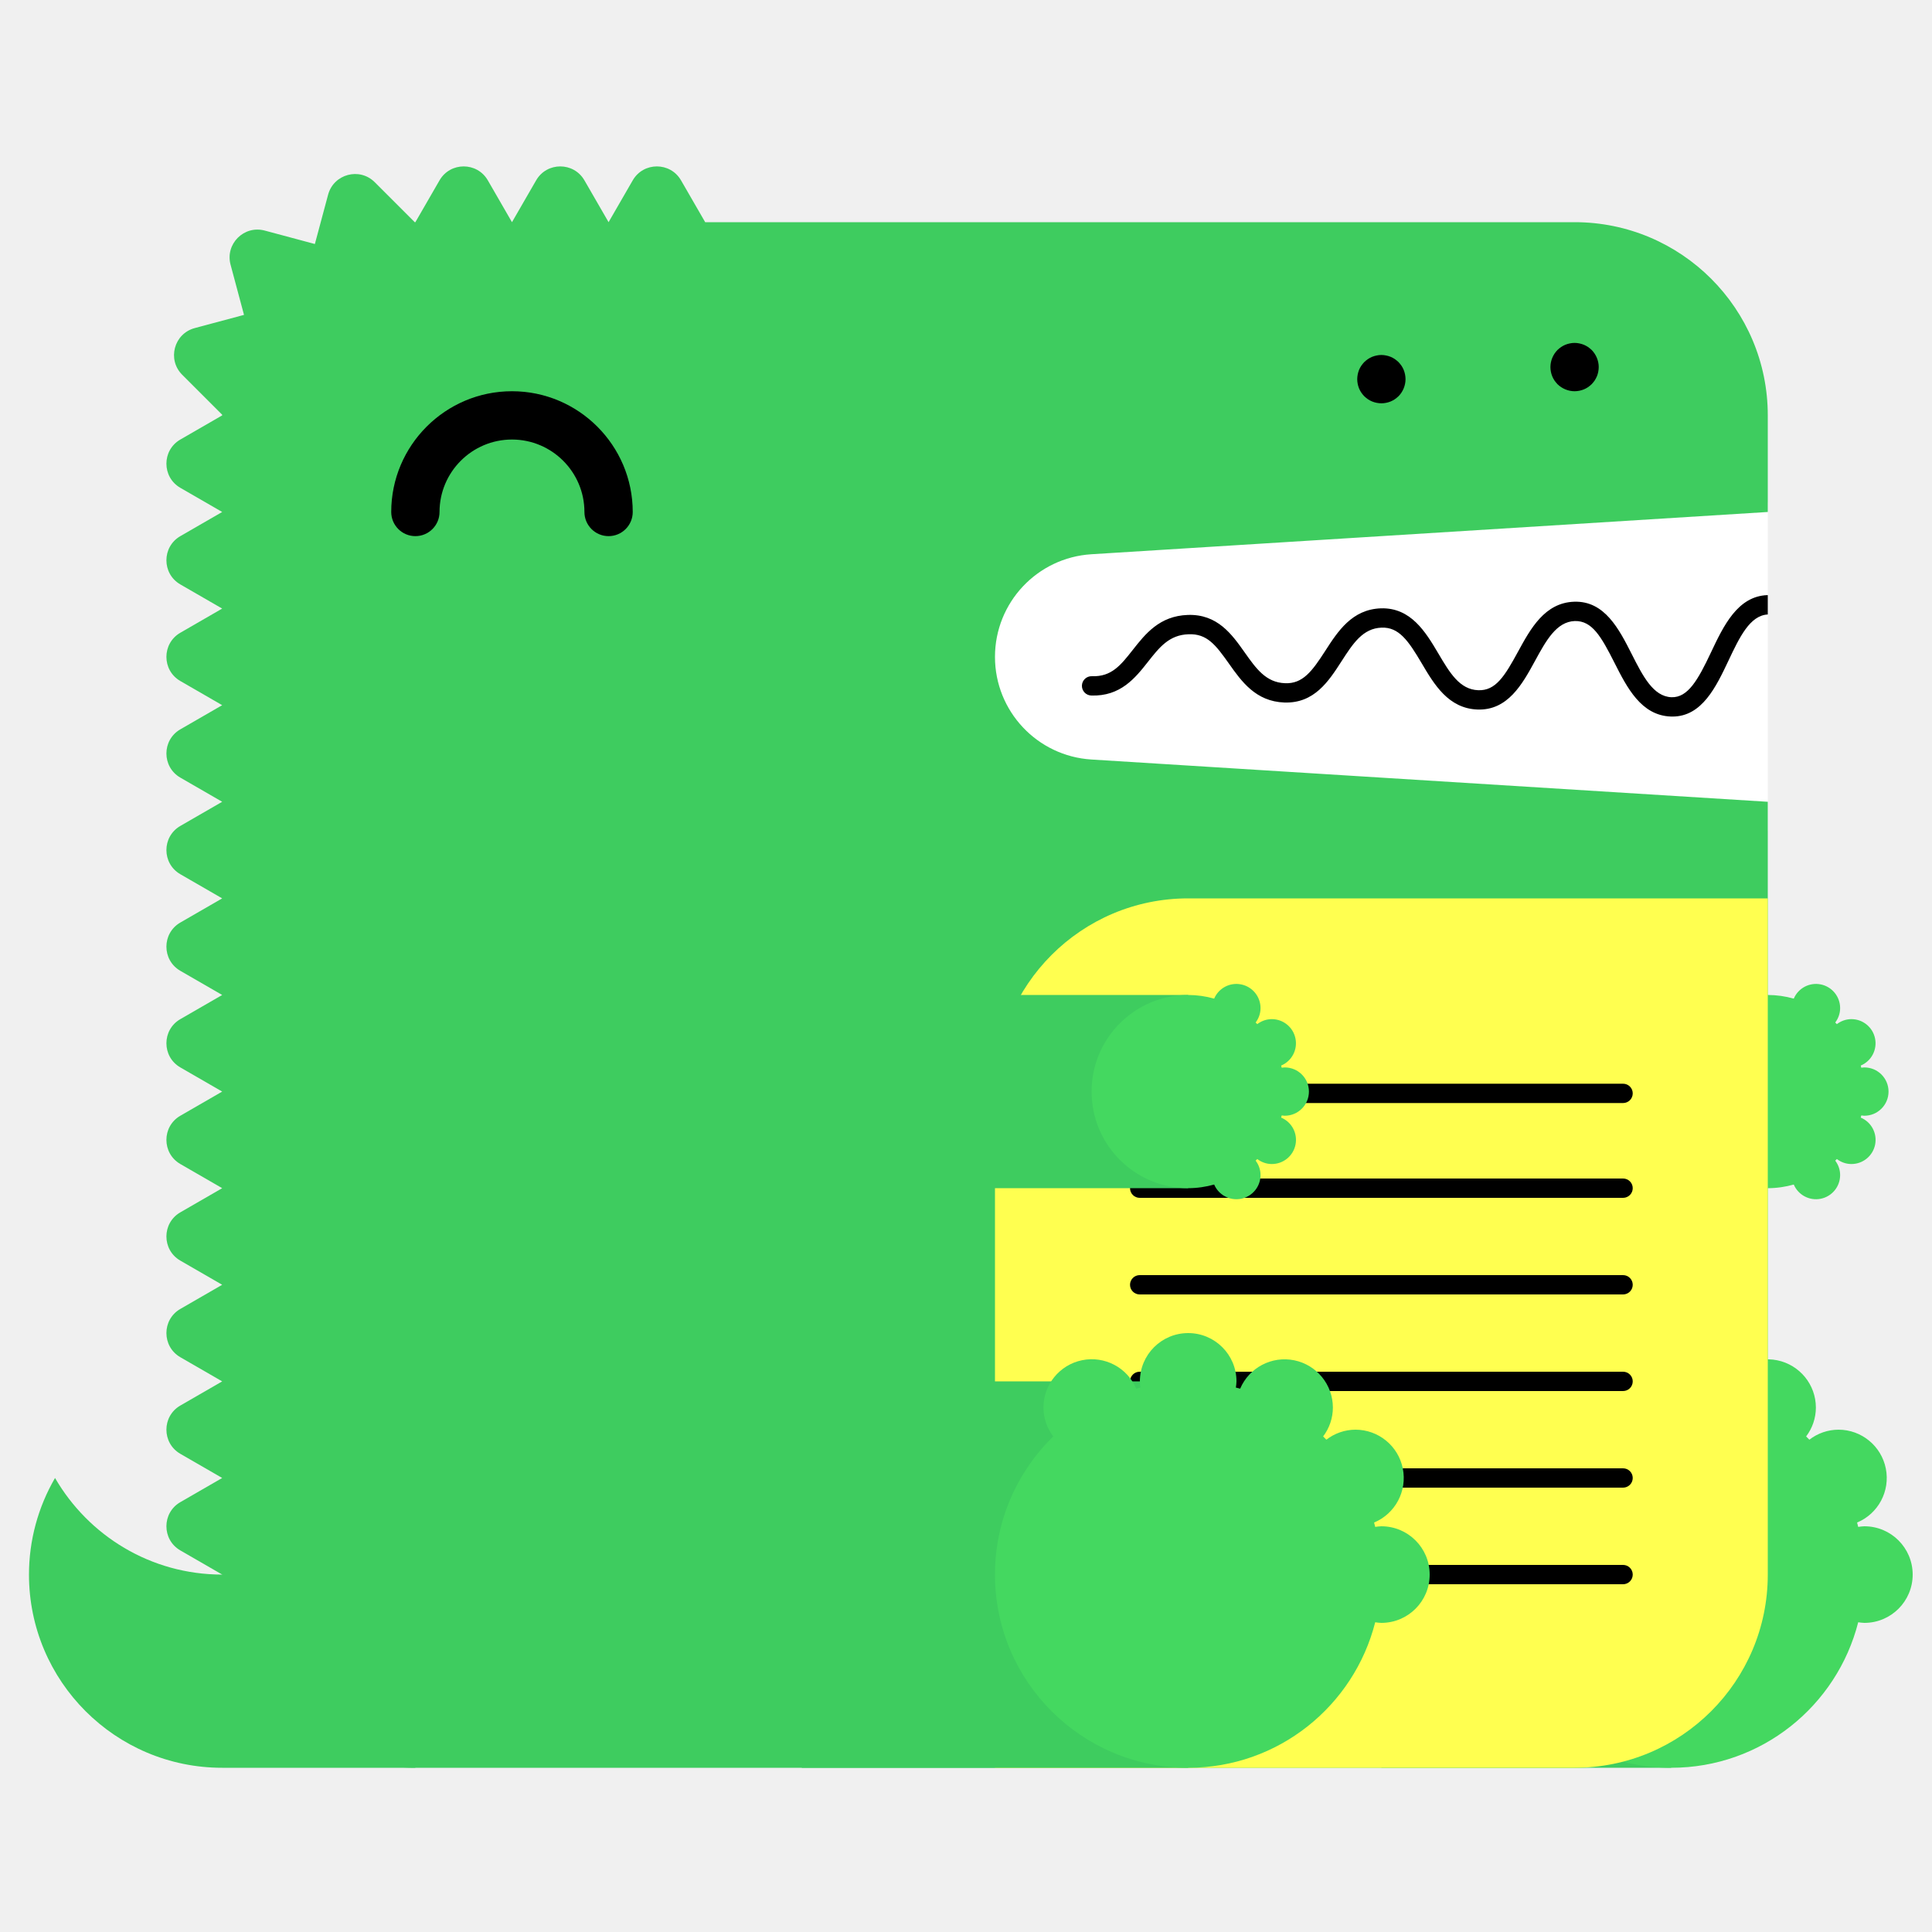
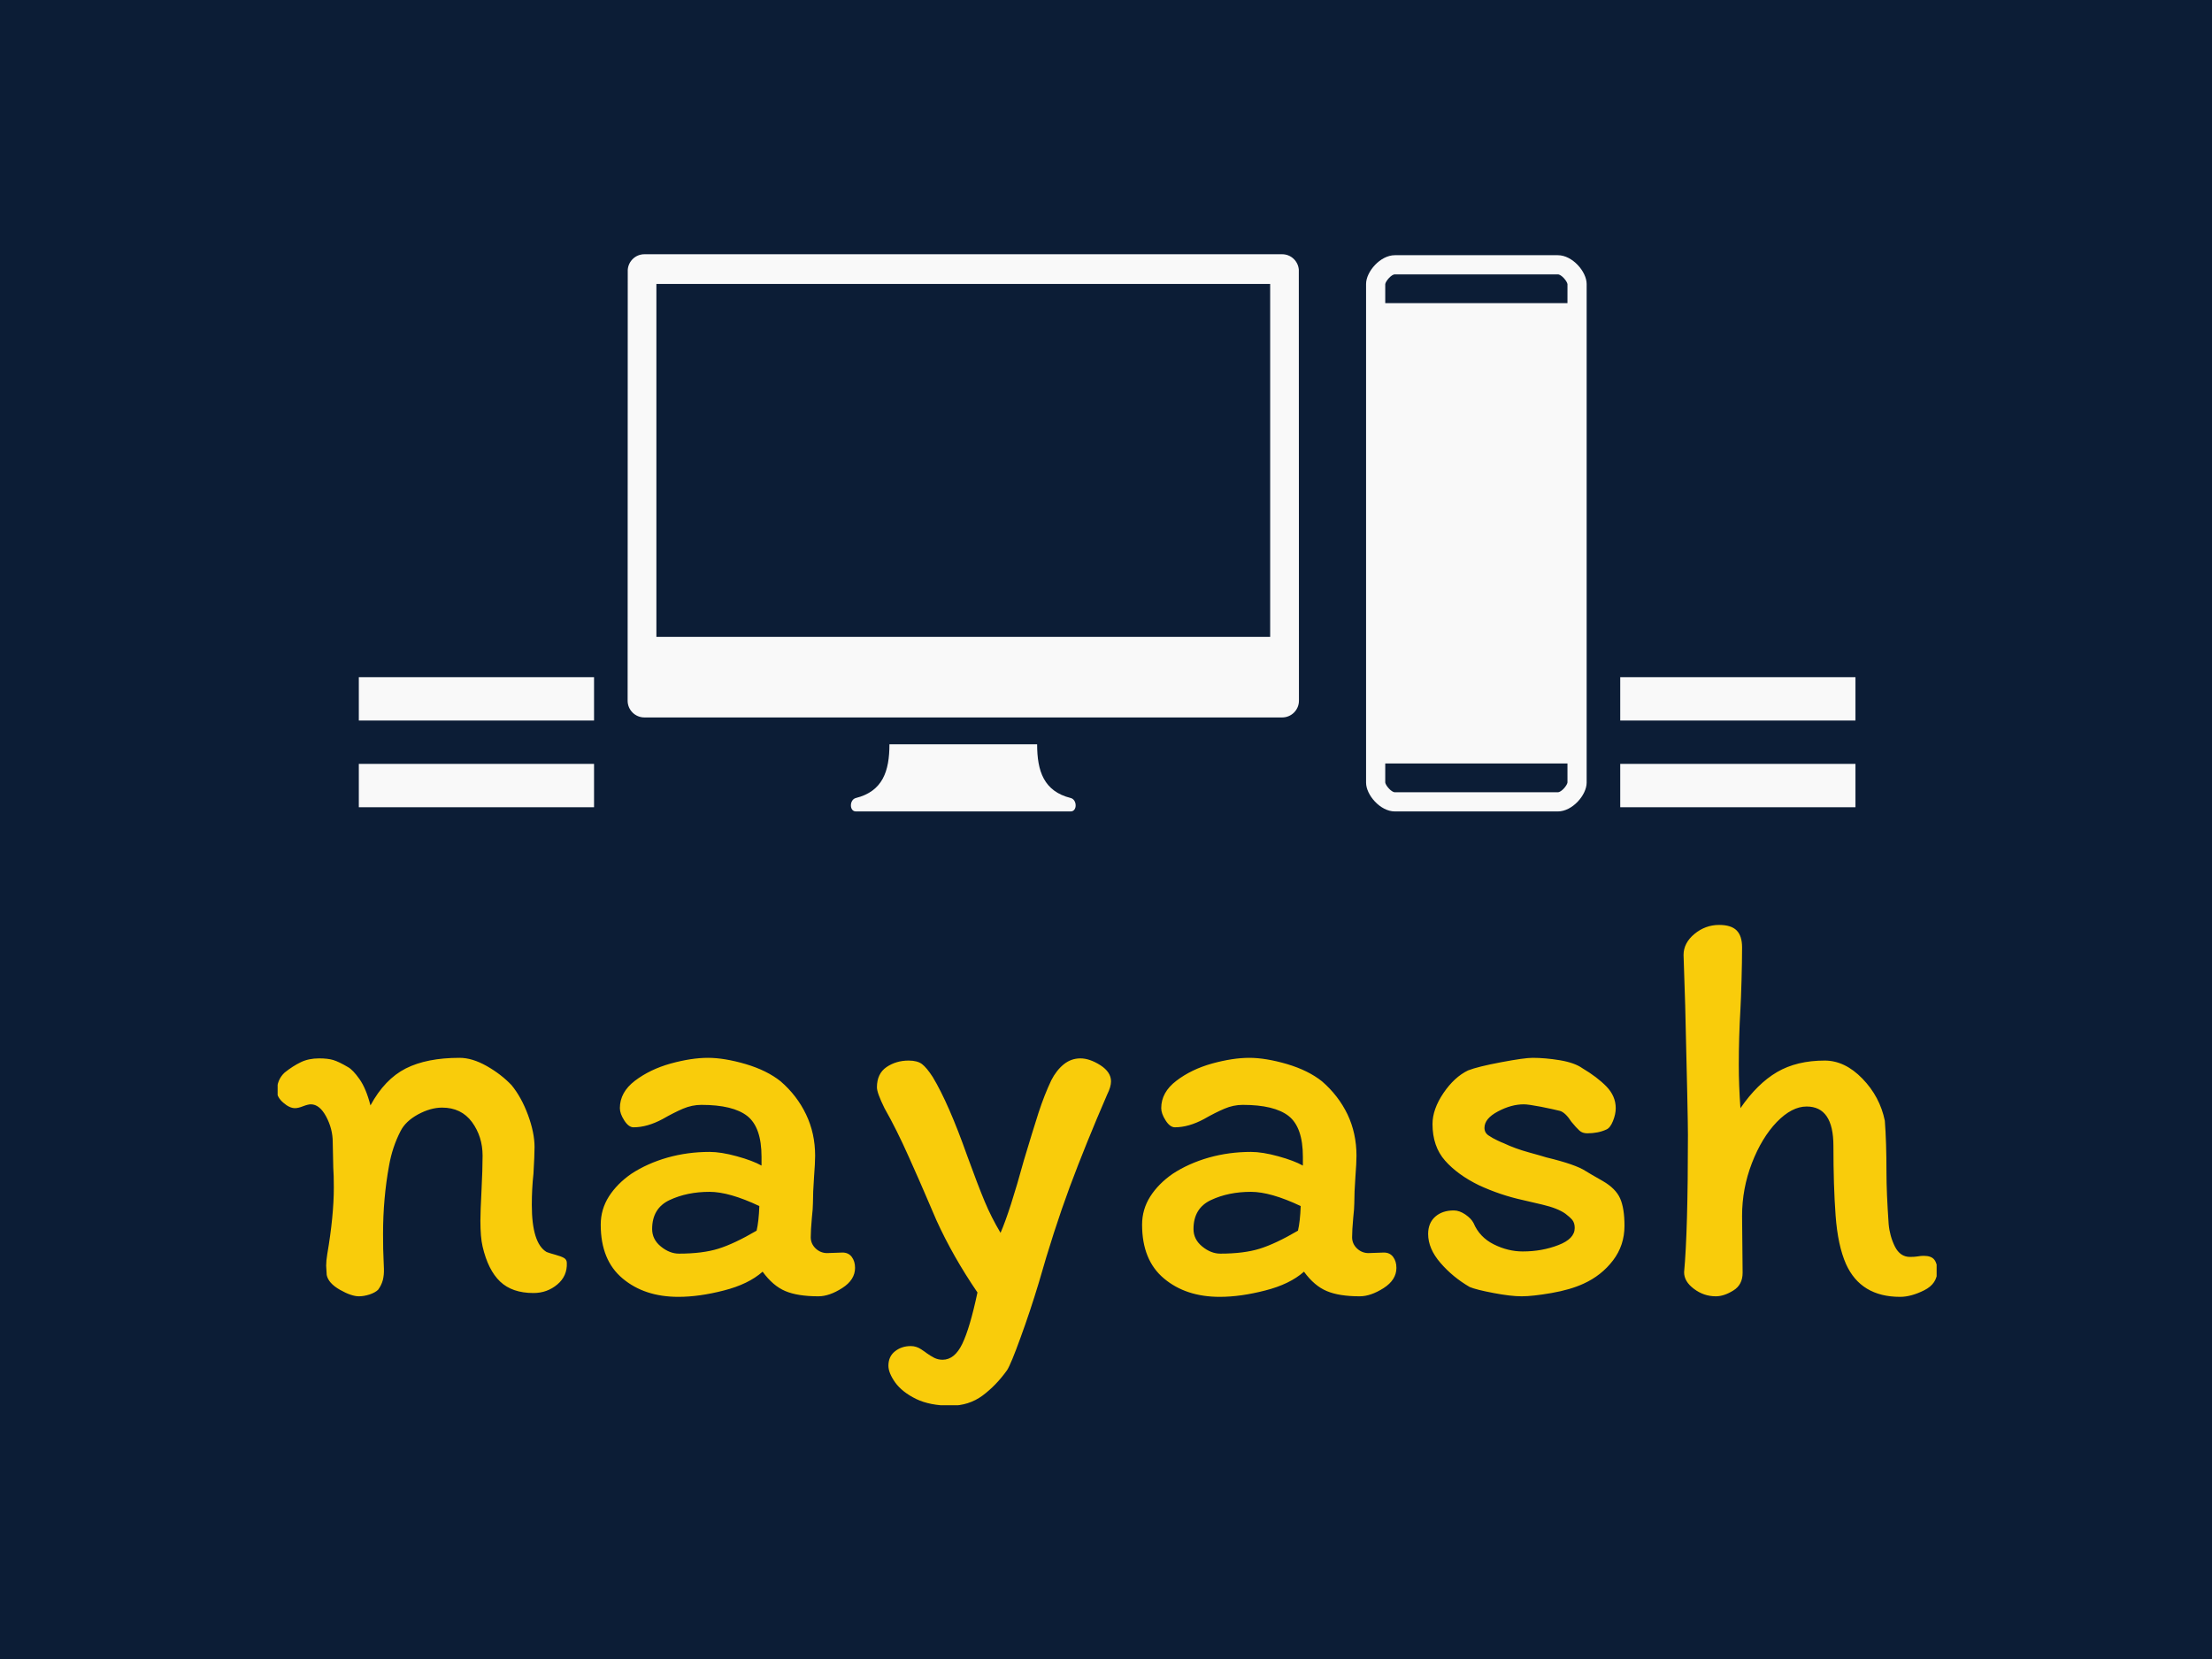
- <svg xmlns="http://www.w3.org/2000/svg" width="200" height="200" viewBox="0 0 200 200">
-   <g fill="none" fill-rule="evenodd">
-     <path fill="#FFF" d="M99 52h84v34H99z" />
-     <path d="M23 163c-7.398 0-13.843-4.027-17.303-10A19.886 19.886 0 0 0 3 163c0 11.046 8.954 20 20 20h20v-20H23z" fill="#3ECC5F" />
-     <path d="M112.98 57.376L183 53V43c0-11.046-8.954-20-20-20H73l-2.5-4.33c-1.112-1.925-3.889-1.925-5 0L63 23l-2.5-4.33c-1.111-1.925-3.889-1.925-5 0L53 23l-2.5-4.33c-1.111-1.925-3.889-1.925-5 0L43 23c-.022 0-.042.003-.065.003l-4.142-4.141c-1.57-1.571-4.252-.853-4.828 1.294l-1.369 5.104-5.192-1.392c-2.148-.575-4.111 1.389-3.535 3.536l1.39 5.193-5.102 1.367c-2.148.576-2.867 3.259-1.296 4.83l4.142 4.142c0 .021-.003.042-.003.064l-4.33 2.5c-1.925 1.111-1.925 3.889 0 5L23 53l-4.33 2.5c-1.925 1.111-1.925 3.889 0 5L23 63l-4.33 2.5c-1.925 1.111-1.925 3.889 0 5L23 73l-4.33 2.5c-1.925 1.111-1.925 3.889 0 5L23 83l-4.33 2.5c-1.925 1.111-1.925 3.889 0 5L23 93l-4.33 2.5c-1.925 1.111-1.925 3.889 0 5L23 103l-4.33 2.5c-1.925 1.111-1.925 3.889 0 5L23 113l-4.33 2.5c-1.925 1.111-1.925 3.889 0 5L23 123l-4.33 2.5c-1.925 1.111-1.925 3.889 0 5L23 133l-4.33 2.5c-1.925 1.111-1.925 3.889 0 5L23 143l-4.33 2.5c-1.925 1.111-1.925 3.889 0 5L23 153l-4.33 2.5c-1.925 1.111-1.925 3.889 0 5L23 163c0 11.046 8.954 20 20 20h120c11.046 0 20-8.954 20-20V83l-70.02-4.376A10.645 10.645 0 0 1 103 68c0-5.621 4.37-10.273 9.98-10.624" fill="#3ECC5F" />
-     <path fill="#3ECC5F" d="M143 183h30v-40h-30z" />
-     <path d="M193 158c-.219 0-.428.037-.639.064-.038-.15-.074-.301-.116-.451A5 5 0 0 0 190.32 148a4.96 4.96 0 0 0-3.016 1.036 26.531 26.531 0 0 0-.335-.336 4.955 4.955 0 0 0 1.011-2.987 5 5 0 0 0-9.599-1.959c-.148-.042-.297-.077-.445-.115.027-.211.064-.42.064-.639a5 5 0 0 0-5-5 5 5 0 0 0-5 5c0 .219.037.428.064.639-.148.038-.297.073-.445.115a4.998 4.998 0 0 0-9.599 1.959c0 1.125.384 2.151 1.011 2.987-3.717 3.632-6.031 8.693-6.031 14.3 0 11.046 8.954 20 20 20 9.339 0 17.16-6.41 19.361-15.064.211.027.42.064.639.064a5 5 0 0 0 5-5 5 5 0 0 0-5-5" fill="#44D860" />
-     <path fill="#3ECC5F" d="M153 123h30v-20h-30z" />
-     <path d="M193 115.5a2.5 2.5 0 1 0 0-5c-.109 0-.214.019-.319.032-.02-.075-.037-.15-.058-.225a2.501 2.501 0 0 0-.963-4.807c-.569 0-1.088.197-1.508.518a6.653 6.653 0 0 0-.168-.168c.314-.417.506-.931.506-1.494a2.5 2.5 0 0 0-4.8-.979A9.987 9.987 0 0 0 183 103c-5.522 0-10 4.478-10 10s4.478 10 10 10c.934 0 1.833-.138 2.69-.377a2.5 2.5 0 0 0 4.8-.979c0-.563-.192-1.077-.506-1.494.057-.055.113-.111.168-.168.42.321.939.518 1.508.518a2.5 2.5 0 0 0 .963-4.807c.021-.074.038-.15.058-.225.105.013.21.032.319.032" fill="#44D860" />
-     <path d="M63 55.5a2.5 2.5 0 0 1-2.5-2.5c0-4.136-3.364-7.5-7.5-7.5s-7.5 3.364-7.5 7.5a2.5 2.5 0 1 1-5 0c0-6.893 5.607-12.5 12.5-12.5S65.5 46.107 65.5 53a2.5 2.5 0 0 1-2.5 2.5" fill="#000" />
-     <path d="M103 183h60c11.046 0 20-8.954 20-20V93h-60c-11.046 0-20 8.954-20 20v70z" fill="#FFFF50" />
-     <path d="M168.02 124h-50.04a1 1 0 1 1 0-2h50.04a1 1 0 1 1 0 2m0 20h-50.04a1 1 0 1 1 0-2h50.04a1 1 0 1 1 0 2m0 20h-50.04a1 1 0 1 1 0-2h50.04a1 1 0 1 1 0 2m0-49.814h-50.04a1 1 0 1 1 0-2h50.04a1 1 0 1 1 0 2m0 19.814h-50.04a1 1 0 1 1 0-2h50.04a1 1 0 1 1 0 2m0 20h-50.04a1 1 0 1 1 0-2h50.04a1 1 0 1 1 0 2M183 61.611c-.012 0-.022-.006-.034-.005-3.09.105-4.552 3.196-5.842 5.923-1.346 2.85-2.387 4.703-4.093 4.647-1.889-.068-2.969-2.202-4.113-4.46-1.314-2.594-2.814-5.536-5.963-5.426-3.046.104-4.513 2.794-5.807 5.167-1.377 2.528-2.314 4.065-4.121 3.994-1.927-.07-2.951-1.805-4.136-3.813-1.321-2.236-2.848-4.75-5.936-4.664-2.994.103-4.465 2.385-5.763 4.4-1.373 2.13-2.335 3.428-4.165 3.351-1.973-.07-2.992-1.51-4.171-3.177-1.324-1.873-2.816-3.993-5.895-3.89-2.928.1-4.399 1.97-5.696 3.618-1.232 1.564-2.194 2.802-4.229 2.724a1 1 0 0 0-.072 2c3.017.101 4.545-1.8 5.872-3.487 1.177-1.496 2.193-2.787 4.193-2.855 1.926-.082 2.829 1.115 4.195 3.045 1.297 1.834 2.769 3.914 5.731 4.021 3.103.104 4.596-2.215 5.918-4.267 1.182-1.834 2.202-3.417 4.15-3.484 1.793-.067 2.769 1.35 4.145 3.681 1.297 2.197 2.766 4.686 5.787 4.796 3.125.108 4.634-2.62 5.949-5.035 1.139-2.088 2.214-4.06 4.119-4.126 1.793-.042 2.728 1.595 4.111 4.33 1.292 2.553 2.757 5.445 5.825 5.556l.169.003c3.064 0 4.518-3.075 5.805-5.794 1.139-2.41 2.217-4.68 4.067-4.773v-2z" fill="#000" />
-     <path fill="#3ECC5F" d="M83 183h40v-40H83z" />
-     <path d="M143 158c-.219 0-.428.037-.639.064-.038-.15-.074-.301-.116-.451A5 5 0 0 0 140.32 148a4.96 4.96 0 0 0-3.016 1.036 26.531 26.531 0 0 0-.335-.336 4.955 4.955 0 0 0 1.011-2.987 5 5 0 0 0-9.599-1.959c-.148-.042-.297-.077-.445-.115.027-.211.064-.42.064-.639a5 5 0 0 0-5-5 5 5 0 0 0-5 5c0 .219.037.428.064.639-.148.038-.297.073-.445.115a4.998 4.998 0 0 0-9.599 1.959c0 1.125.384 2.151 1.011 2.987-3.717 3.632-6.031 8.693-6.031 14.3 0 11.046 8.954 20 20 20 9.339 0 17.16-6.41 19.361-15.064.211.027.42.064.639.064a5 5 0 0 0 5-5 5 5 0 0 0-5-5" fill="#44D860" />
-     <path fill="#3ECC5F" d="M83 123h40v-20H83z" />
-     <path d="M133 115.5a2.5 2.5 0 1 0 0-5c-.109 0-.214.019-.319.032-.02-.075-.037-.15-.058-.225a2.501 2.501 0 0 0-.963-4.807c-.569 0-1.088.197-1.508.518a6.653 6.653 0 0 0-.168-.168c.314-.417.506-.931.506-1.494a2.5 2.5 0 0 0-4.8-.979A9.987 9.987 0 0 0 123 103c-5.522 0-10 4.478-10 10s4.478 10 10 10c.934 0 1.833-.138 2.69-.377a2.5 2.5 0 0 0 4.8-.979c0-.563-.192-1.077-.506-1.494.057-.055.113-.111.168-.168.42.321.939.518 1.508.518a2.5 2.5 0 0 0 .963-4.807c.021-.074.038-.15.058-.225.105.013.21.032.319.032" fill="#44D860" />
-     <path d="M143 41.75c-.16 0-.33-.02-.49-.05a2.52 2.52 0 0 1-.47-.14c-.15-.06-.29-.14-.431-.23-.13-.09-.259-.2-.38-.31-.109-.12-.219-.24-.309-.38s-.17-.28-.231-.43a2.619 2.619 0 0 1-.189-.96c0-.16.02-.33.05-.49.03-.16.08-.31.139-.47.061-.15.141-.29.231-.43.09-.13.2-.26.309-.38.121-.11.25-.22.38-.31.141-.09.281-.17.431-.23.149-.06.31-.11.47-.14.32-.07.65-.07.98 0 .159.03.32.08.47.14.149.06.29.14.43.23.13.09.259.2.38.31.11.12.22.25.31.38.09.14.17.28.23.43.06.16.11.31.14.47.029.16.05.33.05.49 0 .66-.271 1.31-.73 1.77-.121.11-.25.22-.38.31-.14.09-.281.17-.43.23a2.565 2.565 0 0 1-.96.19m20-1.25c-.66 0-1.3-.27-1.771-.73a3.802 3.802 0 0 1-.309-.38c-.09-.14-.17-.28-.231-.43a2.619 2.619 0 0 1-.189-.96c0-.66.27-1.3.729-1.77.121-.11.25-.22.38-.31.141-.09.281-.17.431-.23.149-.06.31-.11.47-.14.32-.07.66-.07.98 0 .159.03.32.08.47.14.149.06.29.14.43.23.13.09.259.2.38.31.459.47.73 1.11.73 1.77 0 .16-.021.33-.05.49-.03.16-.08.32-.14.47-.07.15-.14.29-.23.43-.09.13-.2.26-.31.38-.121.11-.25.22-.38.31-.14.09-.281.17-.43.23a2.565 2.565 0 0 1-.96.19" fill="#000" />
+ <svg xmlns="http://www.w3.org/2000/svg" version="1.1" width="2000" height="1500" viewBox="0 0 2000 1500">
+   <rect width="2000" height="1500" fill="#0c1d36" />
+   <g transform="matrix(0.75,0,0,0.75,251.0291,230.2962)">
+     <svg viewBox="0 0 356 247" data-background-color="#0c1d36" preserveAspectRatio="xMidYMid meet" height="1387" width="2000">
+       <g id="tight-bounds" transform="matrix(1,0,0,1,-0.244245,-0.1)">
+         <svg viewBox="0 0 356.488 247.2" height="247.2" width="356.488">
+           <g>
+             <svg viewBox="0 0 356.488 247.2" height="247.2" width="356.488">
+               <g>
+                 <svg viewBox="0 0 395.52 274.266" height="247.2" width="356.488">
+                   <g transform="matrix(1,0,0,1,0,159.7524)">
+                     <svg viewBox="0 0 395.52 114.513" height="114.513" width="395.52">
+                       <g id="textblocktransform">
+                         <svg viewBox="0 0 395.52 114.513" height="114.513" width="395.52" id="textblock">
+                           <g>
+                             <svg viewBox="0 0 395.52 114.513" height="114.513" width="395.52">
+                               <g transform="matrix(1,0,0,1,0,0)">
+                                 <svg width="395.52" viewBox="0.8 -33.75 151.79 43.95" height="114.513" data-palette-color="#f9cc0b">
+                                   <path d="M25.45-3.85Q25.7-3.75 26.25-3.6 26.8-3.45 27.05-3.3 27.3-3.15 27.3-2.85L27.3-2.85Q27.35-1.65 26.43-0.88 25.5-0.1 24.25-0.1L24.25-0.1Q22.3-0.1 21.2-1.15 20.1-2.2 19.6-4.35L19.6-4.35Q19.4-5.2 19.4-6.7L19.4-6.7Q19.4-7.55 19.5-9.45L19.5-9.45Q19.6-11.45 19.6-12.65L19.6-12.65Q19.6-14.4 18.63-15.73 17.65-17.05 15.9-17.05L15.9-17.05Q14.85-17.05 13.7-16.43 12.55-15.8 12.1-14.9L12.1-14.9Q11.35-13.45 11.05-11.75L11.05-11.75Q10.5-8.75 10.5-5.5L10.5-5.5Q10.5-3.95 10.55-3.1L10.55-3.1Q10.55-2.9 10.58-2.33 10.6-1.75 10.48-1.28 10.35-0.8 10.05-0.4L10.05-0.4Q9.8-0.15 9.28 0.03 8.75 0.2 8.3 0.2L8.3 0.2Q7.6 0.2 6.55-0.4 5.5-1 5.35-1.75L5.35-1.75 5.3-2.6Q5.3-3.05 5.4-3.65L5.4-3.65Q6-7.15 6-9.75L6-9.75Q6-10.9 5.95-11.55L5.95-11.55 5.9-13.9Q5.9-15.1 5.3-16.23 4.7-17.35 3.9-17.35L3.9-17.35Q3.65-17.35 3.2-17.18 2.75-17 2.45-17L2.45-17Q1.95-17 1.38-17.5 0.8-18 0.8-18.55L0.8-18.55Q0.8-19.6 1.5-20.25L1.5-20.25Q2.25-20.85 2.98-21.2 3.7-21.55 4.65-21.55L4.65-21.55Q5.45-21.55 5.95-21.4 6.45-21.25 7.3-20.75L7.3-20.75Q7.75-20.5 8.35-19.65 8.95-18.8 9.35-17.25L9.35-17.25Q10.65-19.65 12.58-20.63 14.5-21.6 17.5-21.6L17.5-21.6Q18.65-21.6 19.98-20.85 21.3-20.1 22.25-19.1L22.25-19.1Q23.15-18 23.75-16.38 24.35-14.75 24.35-13.45L24.35-13.45Q24.35-12.7 24.25-11L24.25-11Q24.1-9.65 24.1-8.15L24.1-8.15Q24.1-4.65 25.45-3.85L25.45-3.85ZM53.65-2.4Q53.65-1.3 52.47-0.55 51.3 0.2 50.3 0.2L50.3 0.2Q48.4 0.2 47.27-0.28 46.15-0.75 45.2-2.05L45.2-2.05Q43.9-0.9 41.65-0.33 39.4 0.25 37.5 0.25L37.5 0.25Q34.4 0.25 32.4-1.43 30.4-3.1 30.4-6.35L30.4-6.35Q30.4-7.75 31.15-8.93 31.9-10.1 33.2-11L33.2-11Q34.65-11.95 36.5-12.48 38.35-13 40.35-13L40.35-13Q41.4-13 42.85-12.6 44.3-12.2 45.1-11.75L45.1-11.75 45.1-12.55Q45.1-15.25 43.8-16.28 42.5-17.3 39.6-17.3L39.6-17.3Q38.75-17.3 37.92-16.95 37.1-16.6 36.05-16L36.05-16Q34.65-15.25 33.4-15.25L33.4-15.25Q32.95-15.25 32.55-15.88 32.15-16.5 32.15-17L32.15-17Q32.15-18.45 33.52-19.5 34.9-20.55 36.8-21.08 38.7-21.6 40.2-21.6L40.2-21.6Q41.7-21.6 43.65-21.03 45.6-20.45 46.85-19.45L46.85-19.45Q48.35-18.15 49.17-16.43 50-14.7 50-12.65L50-12.65Q50-12 49.9-10.7L49.9-10.7Q49.8-9.3 49.8-8.3L49.8-8.3Q49.8-7.85 49.7-6.95L49.7-6.95Q49.6-5.85 49.6-5.2L49.6-5.2Q49.6-4.6 50.05-4.17 50.5-3.75 51.1-3.75L51.1-3.75 52.5-3.8Q53.05-3.8 53.35-3.4 53.65-3 53.65-2.4L53.65-2.4ZM37.55-3.7Q39.7-3.7 41.15-4.15 42.6-4.6 44.65-5.8L44.65-5.8Q44.85-6.65 44.9-8.05L44.9-8.05Q42.15-9.35 40.35-9.35L40.35-9.35Q38.3-9.35 36.7-8.6 35.1-7.85 35.1-5.95L35.1-5.95Q35.1-5 35.9-4.35 36.7-3.7 37.55-3.7L37.55-3.7ZM62.4 10.2Q60.5 10.2 59.22 9.58 57.95 8.95 57.32 8.08 56.7 7.2 56.7 6.55L56.7 6.55Q56.7 5.7 57.3 5.23 57.9 4.75 58.75 4.75L58.75 4.75Q59.25 4.75 59.7 5.05 60.15 5.35 60.2 5.4L60.2 5.4Q60.55 5.65 60.9 5.83 61.25 6 61.65 6L61.65 6Q62.75 6 63.45 4.55 64.15 3.1 64.84-0.15L64.84-0.15Q62.59-3.45 61.09-6.75L61.09-6.75 59.95-9.4Q59.7-10 58.57-12.53 57.45-15.05 56.34-17L56.34-17Q55.65-18.4 55.65-18.9L55.65-18.9Q55.65-20.15 56.52-20.75 57.4-21.35 58.55-21.35L58.55-21.35Q59.34-21.35 59.77-21.03 60.2-20.7 60.75-19.85L60.75-19.85Q62.2-17.45 63.9-12.65L63.9-12.65Q64.9-9.9 65.5-8.47 66.09-7.05 66.95-5.6L66.95-5.6Q67.8-7.55 69.09-12.25L69.09-12.25Q69.9-14.95 70.42-16.57 70.95-18.2 71.59-19.55L71.59-19.55Q72.05-20.45 72.72-21 73.4-21.55 74.25-21.55L74.25-21.55Q75.09-21.55 76.07-20.93 77.05-20.3 77.05-19.45L77.05-19.45Q77.05-18.95 76.7-18.25L76.7-18.25Q74.75-13.75 73.27-9.78 71.8-5.8 70.45-1.05L70.45-1.05Q69.65 1.6 68.77 4 67.9 6.4 67.55 6.95L67.55 6.95Q66.55 8.35 65.3 9.28 64.05 10.2 62.4 10.2L62.4 10.2ZM103.14-2.4Q103.14-1.3 101.97-0.55 100.79 0.2 99.79 0.2L99.79 0.2Q97.89 0.2 96.77-0.28 95.64-0.75 94.69-2.05L94.69-2.05Q93.39-0.9 91.14-0.33 88.89 0.25 86.99 0.25L86.99 0.25Q83.89 0.25 81.89-1.43 79.89-3.1 79.89-6.35L79.89-6.35Q79.89-7.75 80.64-8.93 81.39-10.1 82.69-11L82.69-11Q84.14-11.95 85.99-12.48 87.84-13 89.84-13L89.84-13Q90.89-13 92.34-12.6 93.79-12.2 94.59-11.75L94.59-11.75 94.59-12.55Q94.59-15.25 93.29-16.28 91.99-17.3 89.09-17.3L89.09-17.3Q88.24-17.3 87.42-16.95 86.59-16.6 85.54-16L85.54-16Q84.14-15.25 82.89-15.25L82.89-15.25Q82.44-15.25 82.04-15.88 81.64-16.5 81.64-17L81.64-17Q81.64-18.45 83.02-19.5 84.39-20.55 86.29-21.08 88.19-21.6 89.69-21.6L89.69-21.6Q91.19-21.6 93.14-21.03 95.09-20.45 96.34-19.45L96.34-19.45Q97.84-18.15 98.67-16.43 99.49-14.7 99.49-12.65L99.49-12.65Q99.49-12 99.39-10.7L99.39-10.7Q99.29-9.3 99.29-8.3L99.29-8.3Q99.29-7.85 99.19-6.95L99.19-6.95Q99.09-5.85 99.09-5.2L99.09-5.2Q99.09-4.6 99.54-4.17 99.99-3.75 100.59-3.75L100.59-3.75 101.99-3.8Q102.54-3.8 102.84-3.4 103.14-3 103.14-2.4L103.14-2.4ZM87.04-3.7Q89.19-3.7 90.64-4.15 92.09-4.6 94.14-5.8L94.14-5.8Q94.34-6.65 94.39-8.05L94.39-8.05Q91.64-9.35 89.84-9.35L89.84-9.35Q87.79-9.35 86.19-8.6 84.59-7.85 84.59-5.95L84.59-5.95Q84.59-5 85.39-4.35 86.19-3.7 87.04-3.7L87.04-3.7ZM120.44-11.25Q120.84-11 122.02-10.33 123.19-9.65 123.59-8.75 123.99-7.85 123.99-6.25L123.99-6.25Q123.99-4.45 122.94-3.08 121.89-1.7 120.24-0.95L120.24-0.95Q119.04-0.4 117.32-0.1 115.59 0.2 114.59 0.2L114.59 0.2Q113.59 0.2 112.02-0.1 110.44-0.4 109.84-0.65L109.84-0.65Q108.29-1.55 107.17-2.85 106.04-4.15 106.04-5.5L106.04-5.5Q106.04-6.5 106.69-7.08 107.34-7.65 108.39-7.65L108.39-7.65Q108.89-7.65 109.44-7.28 109.99-6.9 110.19-6.5L110.19-6.5Q110.74-5.2 112.04-4.55 113.34-3.9 114.69-3.9L114.69-3.9Q116.44-3.9 117.94-4.48 119.44-5.05 119.44-6.05L119.44-6.05Q119.44-6.5 119.22-6.78 118.99-7.05 118.59-7.35L118.59-7.35Q117.89-7.85 116.49-8.18 115.09-8.5 114.69-8.6L114.69-8.6Q112.64-9.05 110.69-9.95L110.69-9.95Q108.74-10.9 107.59-12.2 106.44-13.5 106.44-15.55L106.44-15.55Q106.44-16.9 107.44-18.38 108.44-19.85 109.69-20.45L109.69-20.45Q110.59-20.8 112.72-21.2 114.84-21.6 115.59-21.6L115.59-21.6Q116.74-21.6 118.09-21.38 119.44-21.15 120.14-20.65L120.14-20.65Q121.49-19.85 122.34-18.98 123.19-18.1 123.19-17L123.19-17Q123.19-16.45 122.94-15.83 122.69-15.2 122.34-15.05L122.34-15.05Q121.59-14.7 120.59-14.7L120.59-14.7Q120.14-14.7 119.87-14.95 119.59-15.2 119.14-15.75L119.14-15.75Q118.59-16.6 118.09-16.75L118.09-16.75Q117.49-16.9 116.34-17.13 115.19-17.35 114.79-17.35L114.79-17.35Q113.64-17.35 112.42-16.7 111.19-16.05 111.19-15.2L111.19-15.2Q111.19-14.75 111.57-14.5 111.94-14.25 112.37-14.05 112.79-13.85 112.94-13.8L112.94-13.8Q113.99-13.3 115.27-12.95 116.54-12.6 116.84-12.5L116.84-12.5Q119.54-11.85 120.44-11.25L120.44-11.25ZM134.74-31.7Q134.74-30.4 134.69-28.68 134.64-26.95 134.59-26.05L134.59-26.05Q134.44-23.5 134.44-20.95L134.44-20.95Q134.44-19.05 134.59-17L134.59-17Q136.14-19.25 137.94-20.3 139.74-21.35 142.29-21.35L142.29-21.35Q144.14-21.35 145.74-19.7 147.34-18.05 147.79-15.85L147.79-15.85Q147.94-13.9 147.94-11.1L147.94-11.1Q147.94-9.3 148.14-6.4L148.14-6.4Q148.24-5.3 148.71-4.35 149.19-3.4 150.09-3.4L150.09-3.4Q150.54-3.4 150.81-3.45 151.09-3.5 151.34-3.5L151.34-3.5Q152.04-3.5 152.31-3.15 152.59-2.8 152.59-2.15L152.59-2.15Q152.59-0.95 151.39-0.35 150.19 0.25 149.19 0.25L149.19 0.25Q145.59 0.25 144.24-2.75L144.24-2.75Q143.49-4.45 143.29-7.18 143.09-9.9 143.09-13.55L143.09-13.55Q143.09-17.15 140.64-17.15L140.64-17.15Q139.29-17.15 137.91-15.73 136.54-14.3 135.64-11.98 134.74-9.65 134.74-7.15L134.74-7.15 134.79-1.95Q134.79-0.85 133.94-0.33 133.09 0.2 132.34 0.2L132.34 0.2Q131.24 0.2 130.34-0.48 129.44-1.15 129.44-2L129.44-2Q129.79-5.75 129.79-14.55L129.79-14.55Q129.79-16.15 129.54-26.4L129.54-26.4 129.39-31Q129.39-32.1 130.39-32.93 131.39-33.75 132.64-33.75L132.64-33.75Q133.74-33.75 134.24-33.25 134.74-32.75 134.74-31.7L134.74-31.7Z" opacity="1" transform="matrix(1,0,0,1,0,0)" fill="#f9cc0b" class="wordmark-text-0" data-fill-palette-color="primary" id="text-0" />
+                                 </svg>
+                               </g>
+                             </svg>
+                           </g>
+                         </svg>
+                       </g>
+                     </svg>
+                   </g>
+                   <g transform="matrix(1,0,0,1,75.54432,0)">
+                     <svg viewBox="0 0 244.431 132.719" height="132.719" width="244.431">
+                       <g>
+                         <svg version="1.1" x="8" y="0" viewBox="0 0 100 58.1" enable-background="new 0 0 100 58.1" xml:space="preserve" width="228.431" height="132.719" class="icon-icon-0" data-fill-palette-color="accent" id="icon-0">
+                           <path d="M69.987 1.618C69.919 0.714 69.172 0 68.25 0H1.75C0.828 0 0.081 0.714 0.013 1.618L0 46.55c0 0.967 0.783 1.75 1.75 1.75h66.5c0.967 0 1.75-0.783 1.75-1.75L69.987 1.618zM3 3.1h64v36.8H3V3.1z" fill="#f9f9f9" data-fill-palette-color="accent" />
+                           <path d="M46.2 56.7c-2.8-0.7-3.5-2.801-3.5-5.601H27.3c0 2.8-0.7 4.9-3.5 5.601-0.679 0.169-0.7 1.399 0 1.399H35h11.2C46.9 58.1 46.879 56.869 46.2 56.7z" fill="#f9f9f9" data-fill-palette-color="accent" />
+                           <path d="M97 0.1h-3H83h-3c-1.517 0-3 1.718-3 3v2 1 46 1 2c0 1.282 1.483 3 3 3h3 11 3c1.517 0 3-1.718 3-3v-2-1-46-1-2C100 1.817 98.517 0.1 97 0.1zM98.001 55.083C97.961 55.394 97.365 56.1 97 56.1h-3H83h-3c-0.365 0-0.961-0.706-1.001-1.017L79 53.1h19L98.001 55.083zM79 5.1l-0.001-1.983C79.039 2.806 79.635 2.1 80 2.1h3 11 3c0.365 0 0.961 0.706 1.001 1.017L98 5.1H79z" fill="#f9f9f9" data-fill-palette-color="accent" />
+                         </svg>
+                       </g>
+                     </svg>
+                   </g>
+                   <g>
+                     <rect width="56.029" height="10.327" y="121.392" x="319.976" fill="#f9f9f9" data-fill-palette-color="accent" />
+                     <rect width="56.029" height="10.327" y="121.392" x="19.516" fill="#f9f9f9" data-fill-palette-color="accent" />
+                     <rect width="56.029" height="10.327" y="100.738" x="319.976" fill="#f9f9f9" data-fill-palette-color="accent" />
+                     <rect width="56.029" height="10.327" y="100.738" x="19.516" fill="#f9f9f9" data-fill-palette-color="accent" />
+                   </g>
+                 </svg>
+               </g>
+             </svg>
+           </g>
+           <defs />
+         </svg>
+         <rect width="356.488" height="247.2" fill="none" stroke="none" visibility="hidden" />
+       </g>
+     </svg>
  </g>
</svg>
